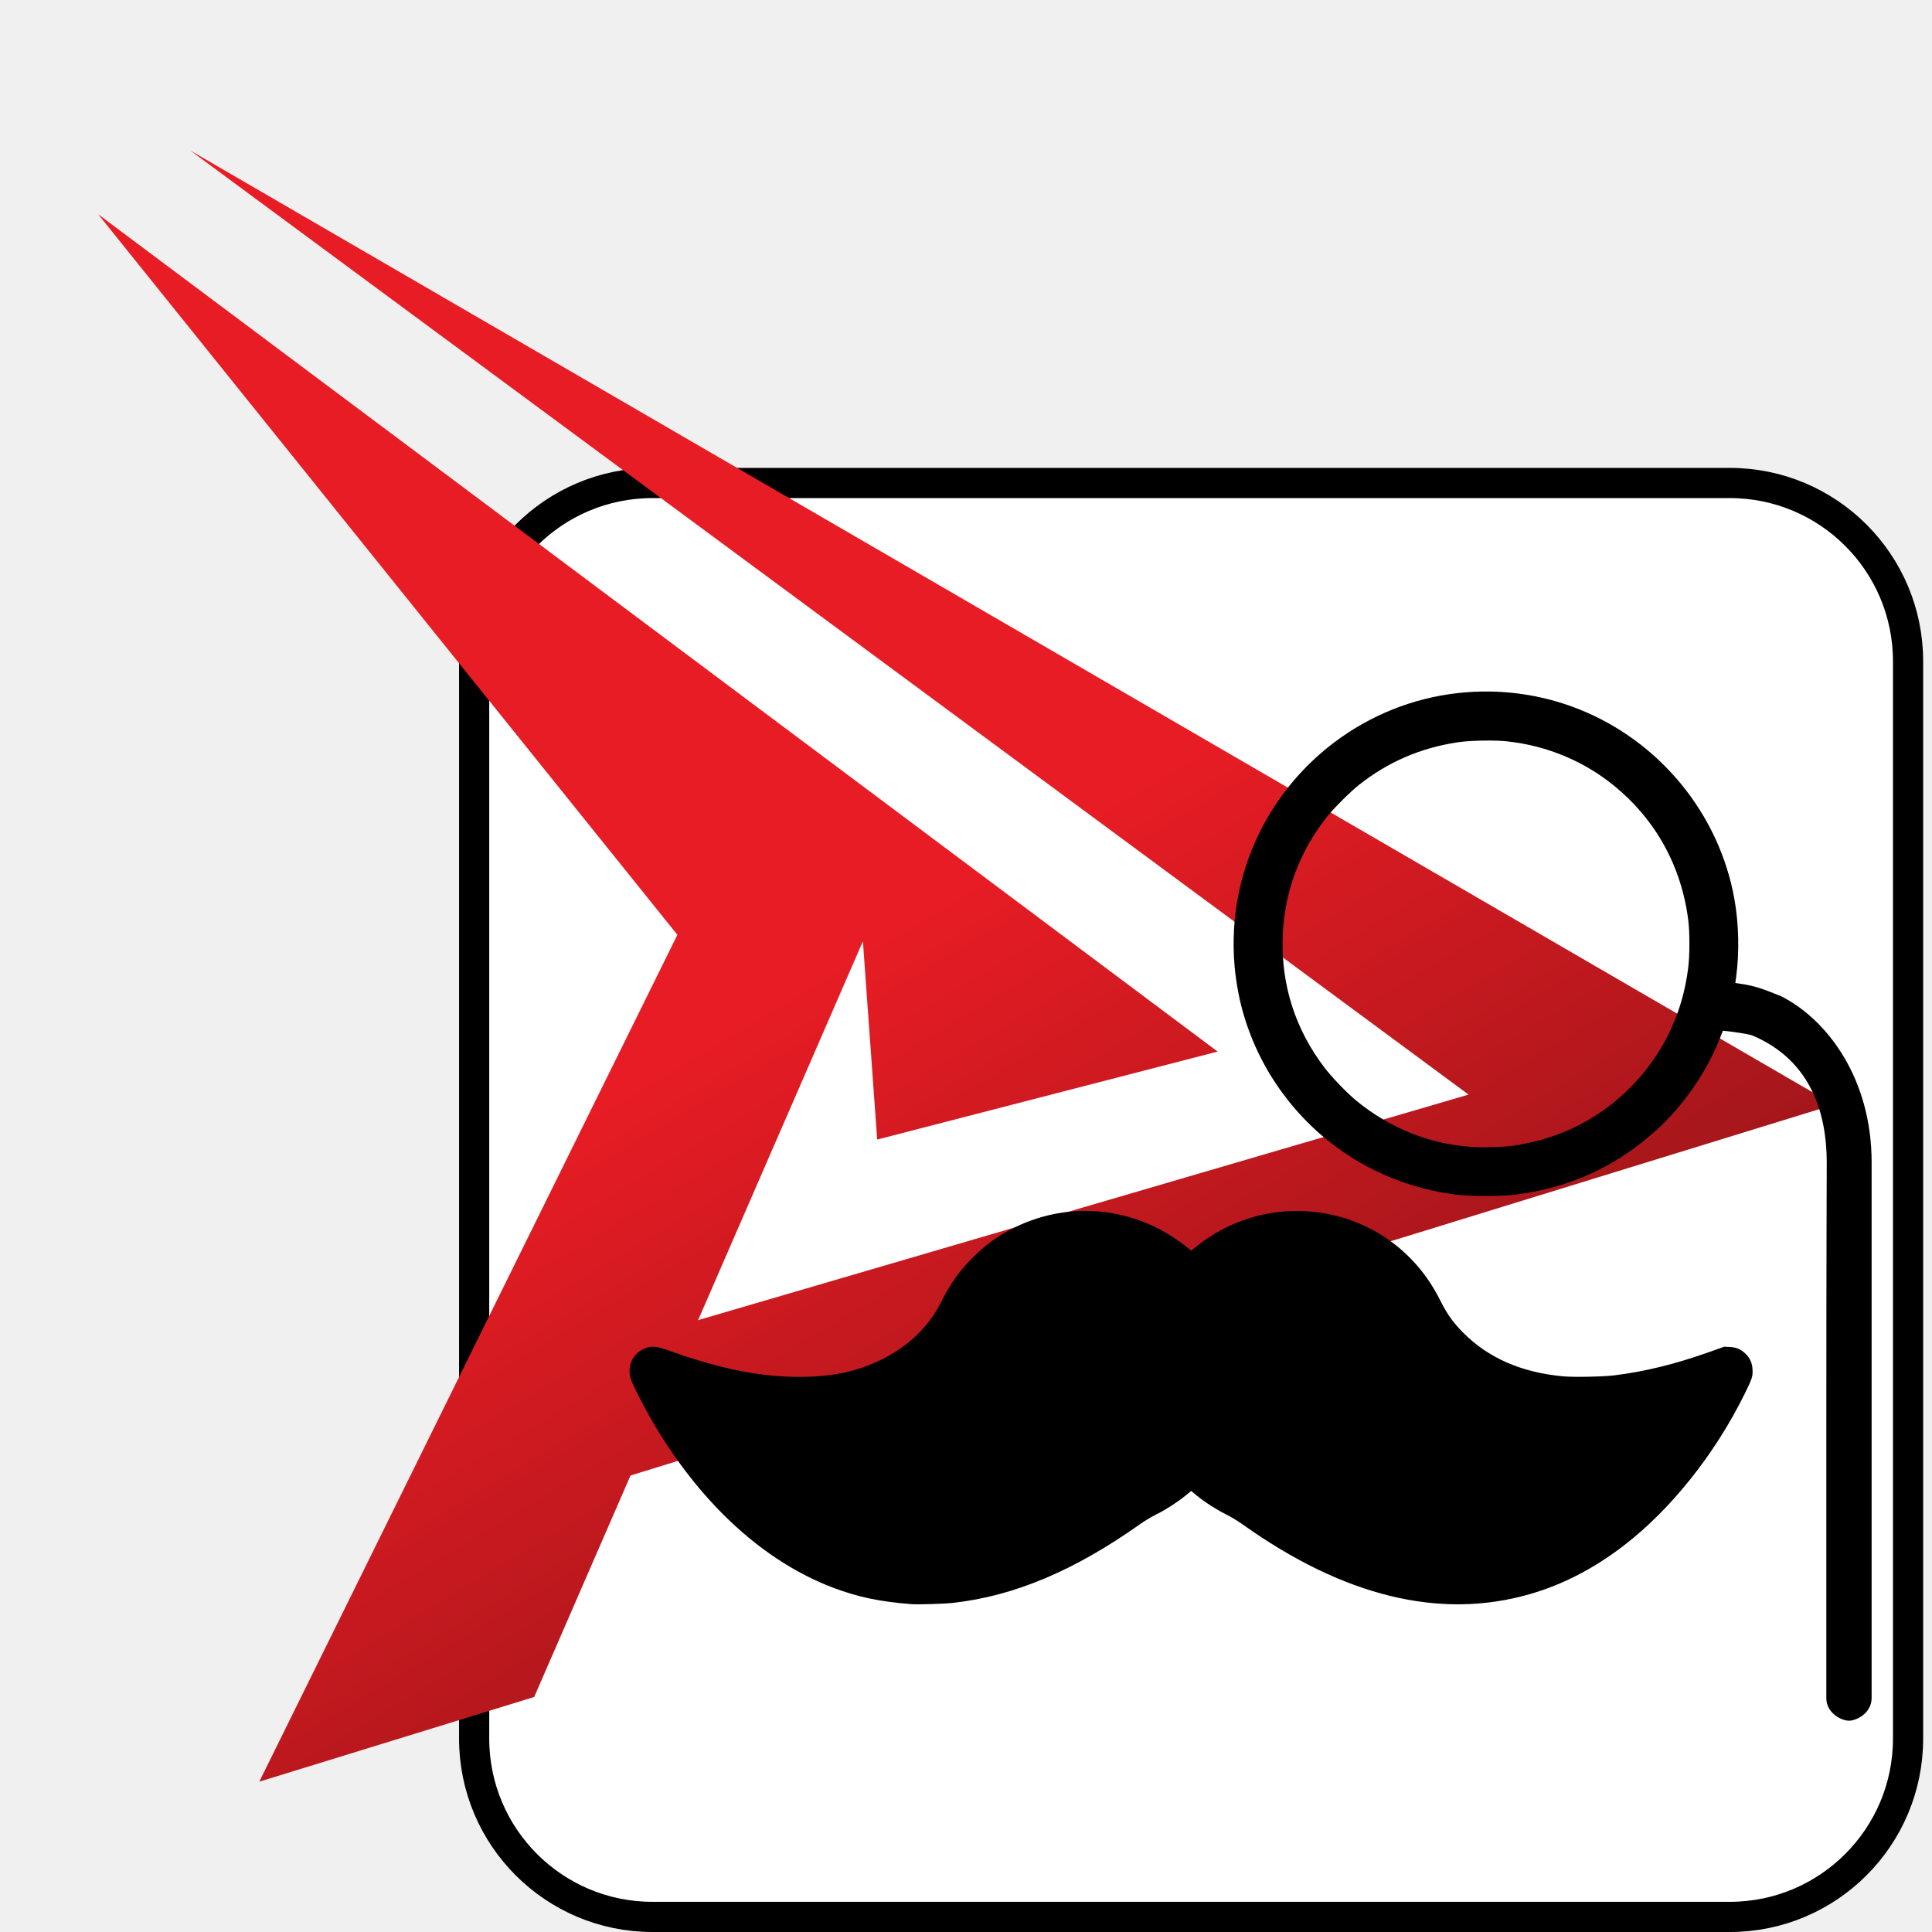
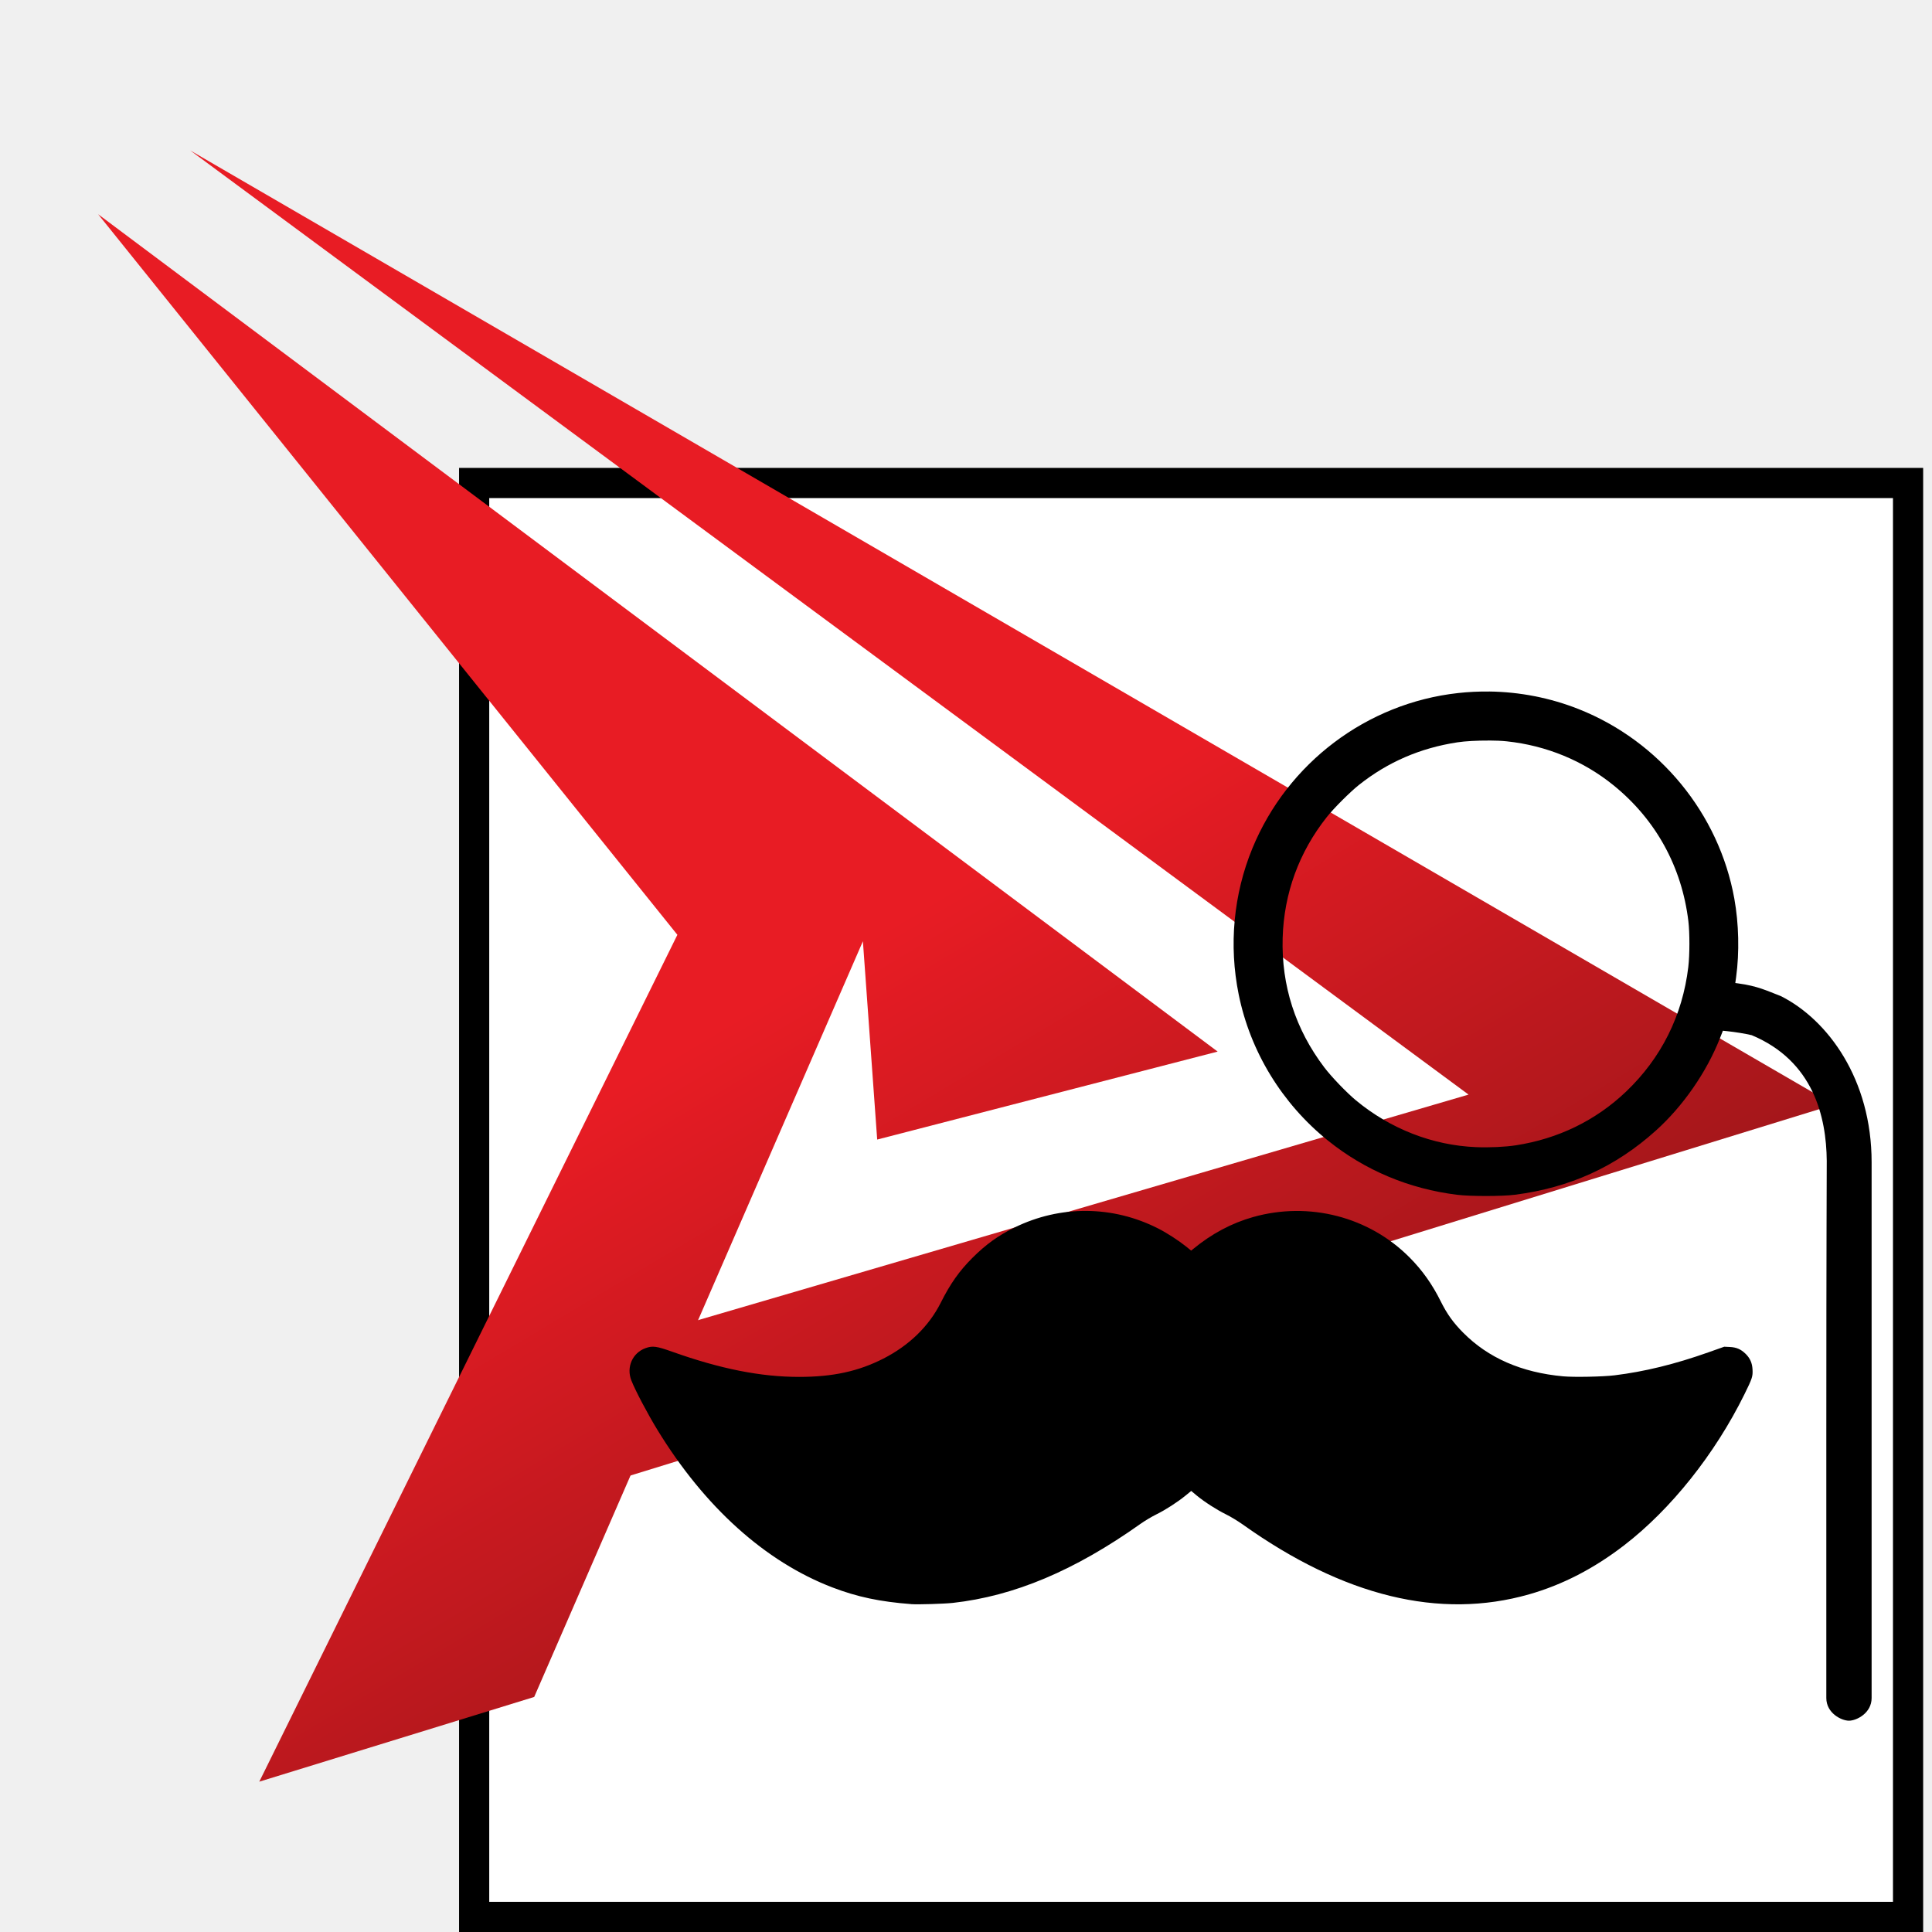
<svg xmlns="http://www.w3.org/2000/svg" xmlns:xlink="http://www.w3.org/1999/xlink" width="256" height="256" version="1.1" viewBox="0 0 67.733 67.733" id="svg15" xml:space="preserve">
  <defs id="defs7">
    <linearGradient id="linearGradient4618" x1="-15.014" x2="-.363" y1="50.707" y2="75.222" gradientUnits="userSpaceOnUse">
      <stop stop-color="#e81c24" offset="0" id="stop2" />
      <stop stop-color="#7c1315" offset="1" id="stop4" />
    </linearGradient>
    <linearGradient xlink:href="#linearGradient4618" id="linearGradient425" gradientUnits="userSpaceOnUse" x1="-15.014" y1="50.707" x2="-.363" y2="75.222" gradientTransform="matrix(1.2378,0,0,1.2378,48.836,-29.768)" />
    <linearGradient xlink:href="#linearGradient4618" id="linearGradient427" gradientUnits="userSpaceOnUse" x1="-15.014" y1="50.707" x2="-.363" y2="75.222" gradientTransform="matrix(1.2378,0,0,1.2378,48.836,-29.768)" />
  </defs>
-   <rect style="fill:#ffffff;fill-opacity:1;stroke:#000000;stroke-width:1.058;stroke-dasharray:none;stroke-opacity:1" id="rect3576" width="50.271" height="50.271" x="16.623" y="16.933" ry="6.251" />
+   <rect style="fill:#ffffff;fill-opacity:1;stroke:#000000;stroke-width:1.058;stroke-dasharray:none;stroke-opacity:1" id="rect3576" width="50.271" height="50.271" x="16.623" y="16.933" ry="0" />
  <path d="M 21.208,52.005 64.295,38.727 6.667,5.273 51.485,38.375 24.241,46.35 Z" id="path9" style="fill:url(#linearGradient425);stroke-width:1.238" />
  <path d="M 3.44,7.51 23.748,32.773 9.09,62.463 18.728,59.493 c 3.841,-8.832 7.683,-17.663 11.524,-26.494 l 0.501,6.952 11.936,-3.084 z" id="path11" style="fill:url(#linearGradient427);stroke-width:1.238" />
  <path id="path449" style="fill:#000000;stroke:none;stroke-width:0.794;stroke-dasharray:none;stroke-opacity:1" d="m 52.201,24.244 c -0.36,-0.004 -0.721,0.013 -1.081,0.053 -3.201,0.352 -5.984,2.453 -7.214,5.446 -0.662,1.61 -0.829,3.398 -0.479,5.123 0.406,2.002 1.52,3.826 3.127,5.119 1.297,1.044 2.844,1.694 4.528,1.902 0.469,0.058 1.575,0.057 2.029,-10e-4 1.926,-0.247 3.522,-0.973 4.941,-2.249 0.952,-0.856 1.776,-2.045 2.248,-3.242 l 0.102,-0.259 0.138,0.014 c 0.311,0.033 0.634,0.086 0.872,0.142 2.167,0.906 2.616,2.867 2.631,4.402 0.002,0.238 -0.015,2.698 -0.015,9.577 v 9.26 c 5e-6,0.529 0.529,0.794 0.794,0.794 0.265,0 0.794,-0.265 0.794,-0.794 v -9.26 l 5e-6,-9.525 c 0,-2.91 -1.533,-4.991 -3.175,-5.821 -0.5,-0.192 -0.815,-0.355 -1.5,-0.448 l -0.104,-0.014 0.029,-0.21 c 0.118,-0.863 0.095,-1.871 -0.063,-2.747 -0.537,-2.982 -2.622,-5.521 -5.455,-6.645 -0.999,-0.396 -2.068,-0.605 -3.147,-0.618 z m -0.015,1.717 c 0.237,9.83e-4 0.464,0.01 0.64,0.029 1.385,0.146 2.685,0.682 3.749,1.547 1.478,1.201 2.386,2.851 2.617,4.759 0.049,0.406 0.048,1.185 -0.003,1.607 -0.203,1.699 -0.949,3.193 -2.181,4.367 -1.06,1.011 -2.381,1.654 -3.865,1.883 -0.378,0.058 -0.926,0.083 -1.395,0.064 -1.521,-0.062 -3.004,-0.64 -4.213,-1.642 -0.322,-0.267 -0.851,-0.817 -1.102,-1.147 -1.018,-1.339 -1.513,-2.876 -1.465,-4.545 0.046,-1.566 0.574,-3.01 1.551,-4.242 0.245,-0.309 0.815,-0.878 1.124,-1.123 1.011,-0.802 2.148,-1.294 3.45,-1.493 0.272,-0.042 0.697,-0.064 1.092,-0.062 z" />
  <path style="fill:#000000;stroke-width:0.794;stroke:none;stroke-opacity:1;stroke-dasharray:none" d="m 31.949,56.238 c -1.096,-0.083 -1.893,-0.251 -2.763,-0.584 -2.353,-0.9 -4.488,-2.822 -6.141,-5.53 -0.343,-0.561 -0.768,-1.367 -0.91,-1.726 -0.185,-0.467 0.039,-0.974 0.504,-1.137 0.242,-0.085 0.382,-0.066 0.921,0.126 1.699,0.605 3.11,0.885 4.455,0.885 1.185,0 2.08,-0.195 2.958,-0.643 0.904,-0.462 1.595,-1.136 2.007,-1.955 0.336,-0.669 0.65,-1.114 1.111,-1.575 0.469,-0.469 0.908,-0.785 1.479,-1.065 1.604,-0.788 3.447,-0.774 5.038,0.037 0.308,0.157 0.718,0.423 0.981,0.635 l 0.172,0.139 0.069,-0.057 c 0.651,-0.536 1.35,-0.908 2.105,-1.121 1.964,-0.553 4.065,-0.009 5.485,1.42 0.446,0.449 0.794,0.94 1.092,1.54 0.217,0.437 0.437,0.744 0.783,1.093 0.88,0.888 2.05,1.399 3.507,1.532 0.382,0.035 1.397,0.015 1.806,-0.036 1.049,-0.129 2.109,-0.389 3.279,-0.803 l 0.562,-0.199 0.195,0.009 c 0.233,0.011 0.388,0.078 0.553,0.239 0.158,0.155 0.232,0.321 0.244,0.552 0.013,0.242 -0.01,0.313 -0.283,0.866 -1.034,2.096 -2.578,4.034 -4.218,5.296 -1.061,0.817 -2.16,1.384 -3.329,1.718 -3.136,0.896 -6.506,0.073 -10.051,-2.454 -0.159,-0.113 -0.415,-0.268 -0.573,-0.346 -0.334,-0.165 -0.755,-0.435 -1.032,-0.663 L 41.762,52.27 41.568,52.429 c -0.291,0.237 -0.703,0.503 -1.028,0.663 -0.159,0.078 -0.408,0.227 -0.553,0.33 -2.312,1.641 -4.433,2.534 -6.581,2.773 -0.301,0.033 -1.225,0.061 -1.456,0.044 z" id="path445" />
</svg>
